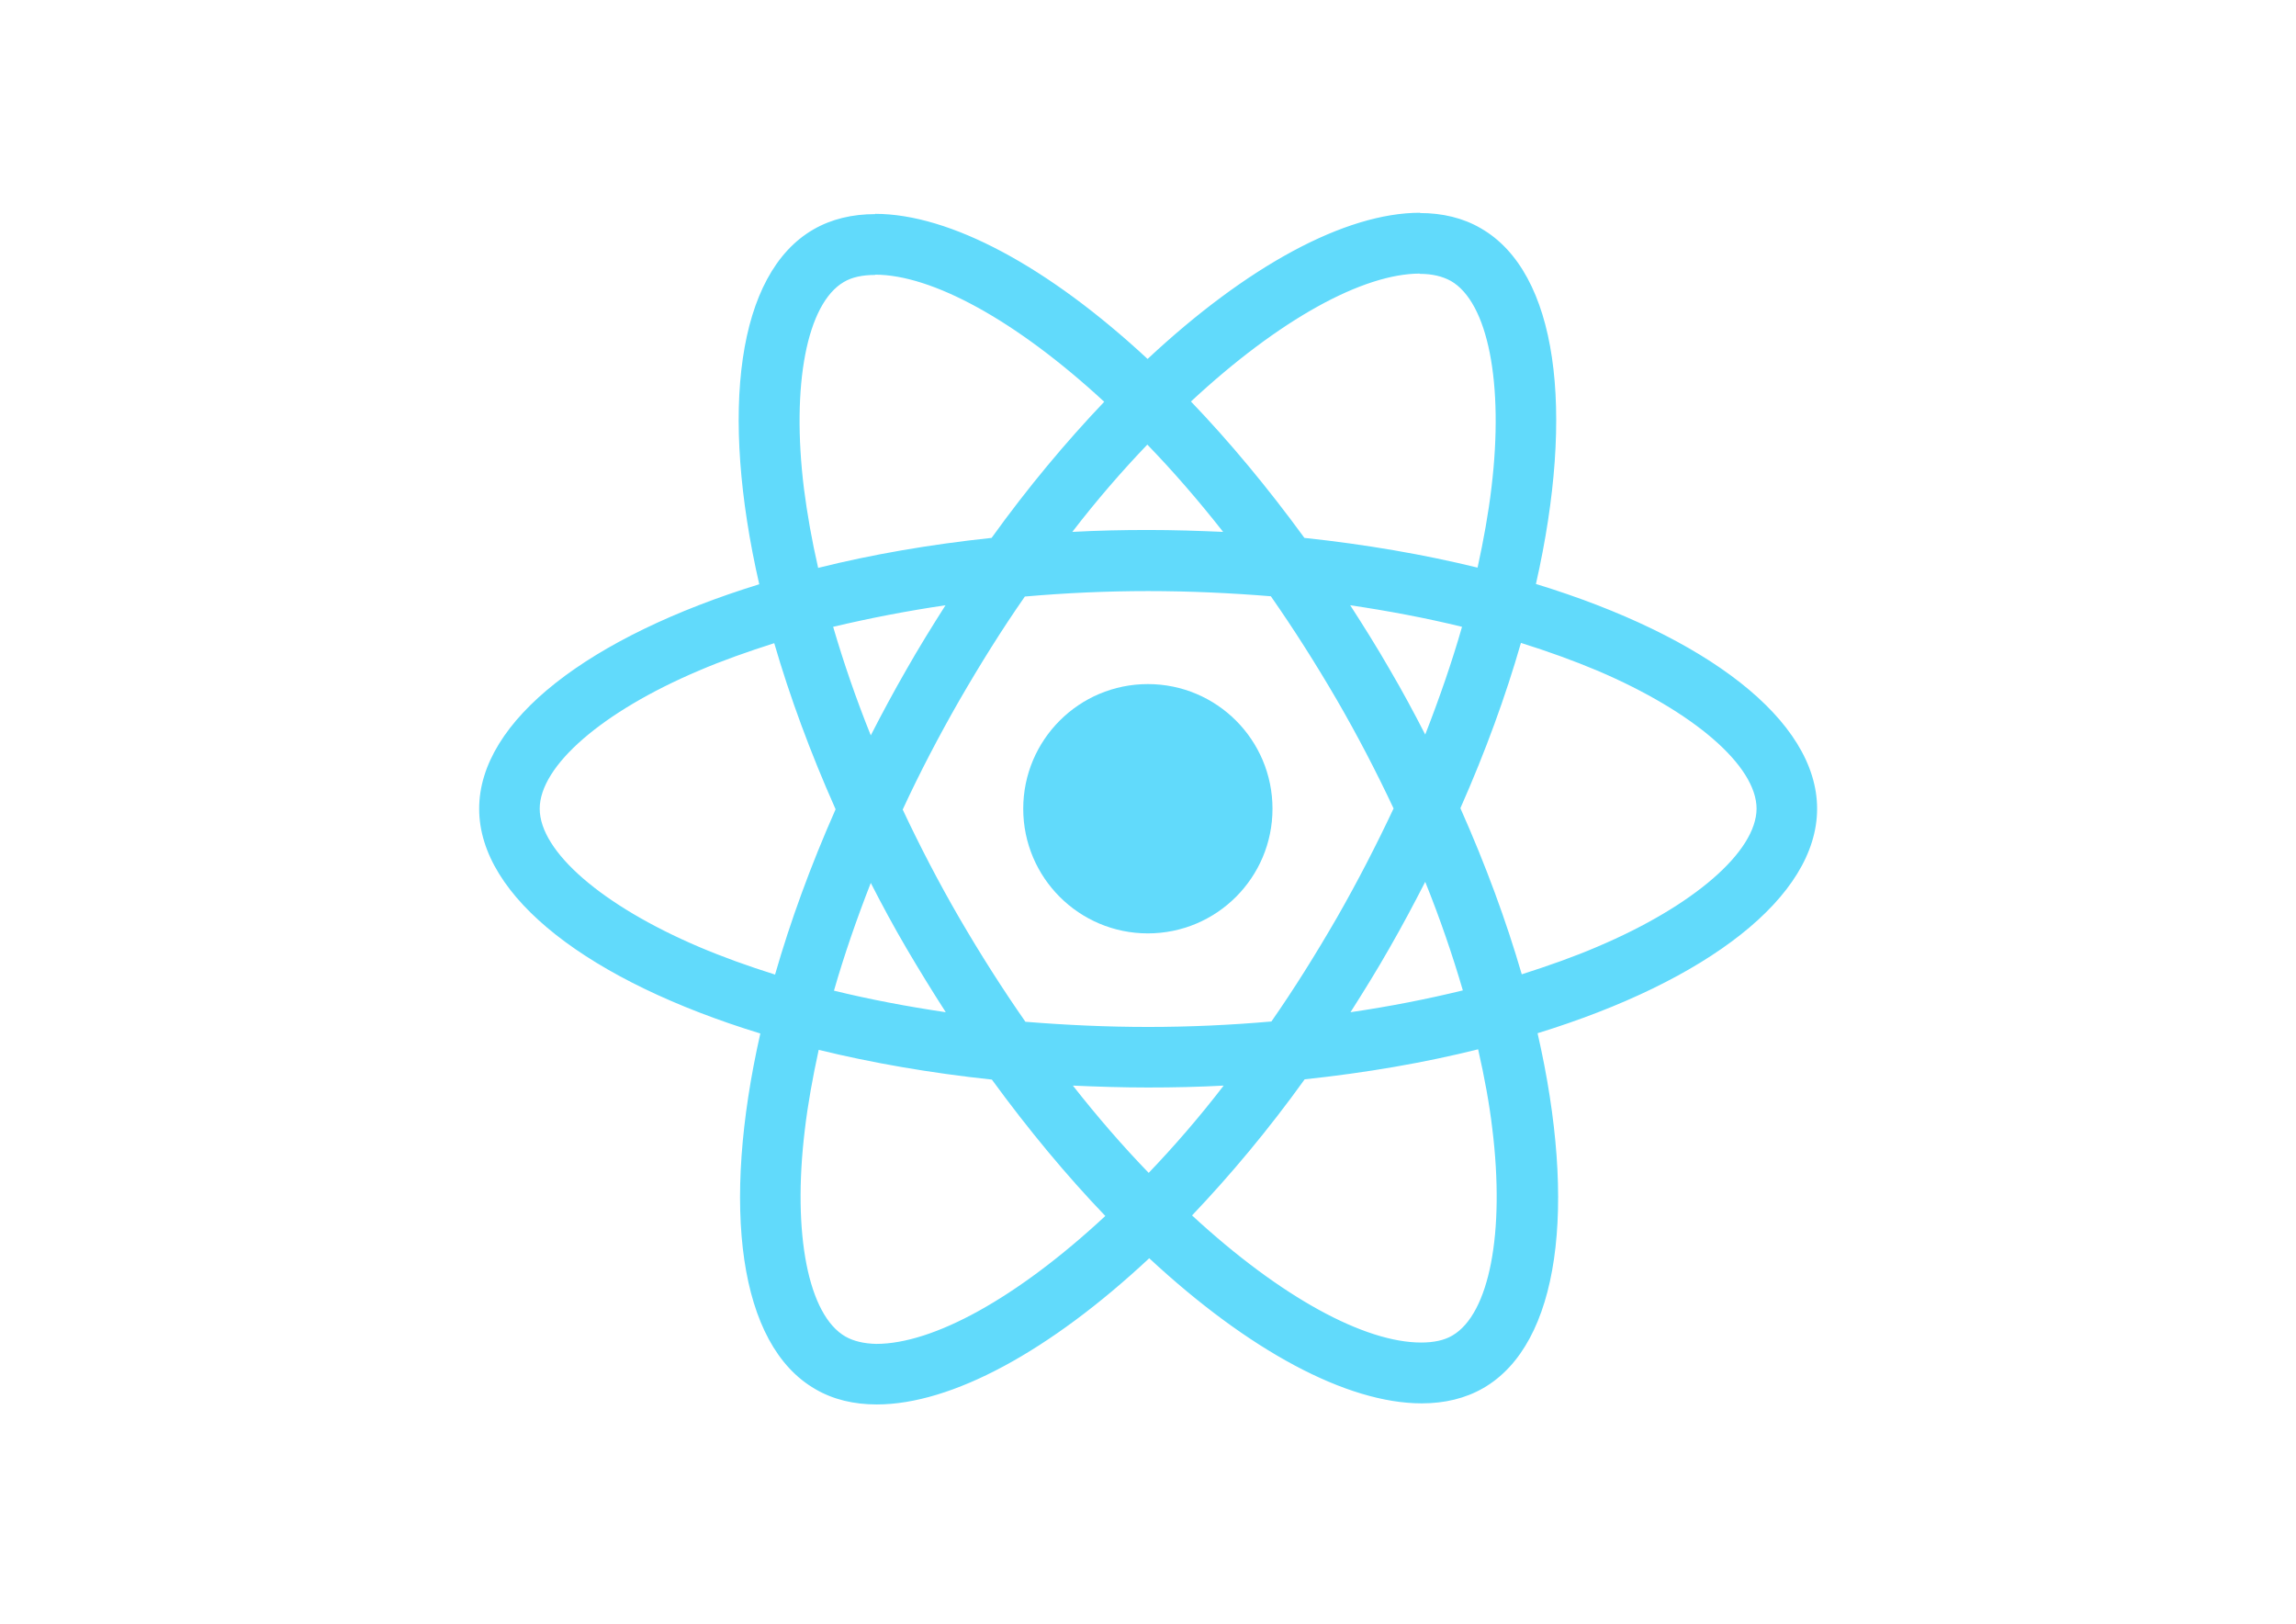
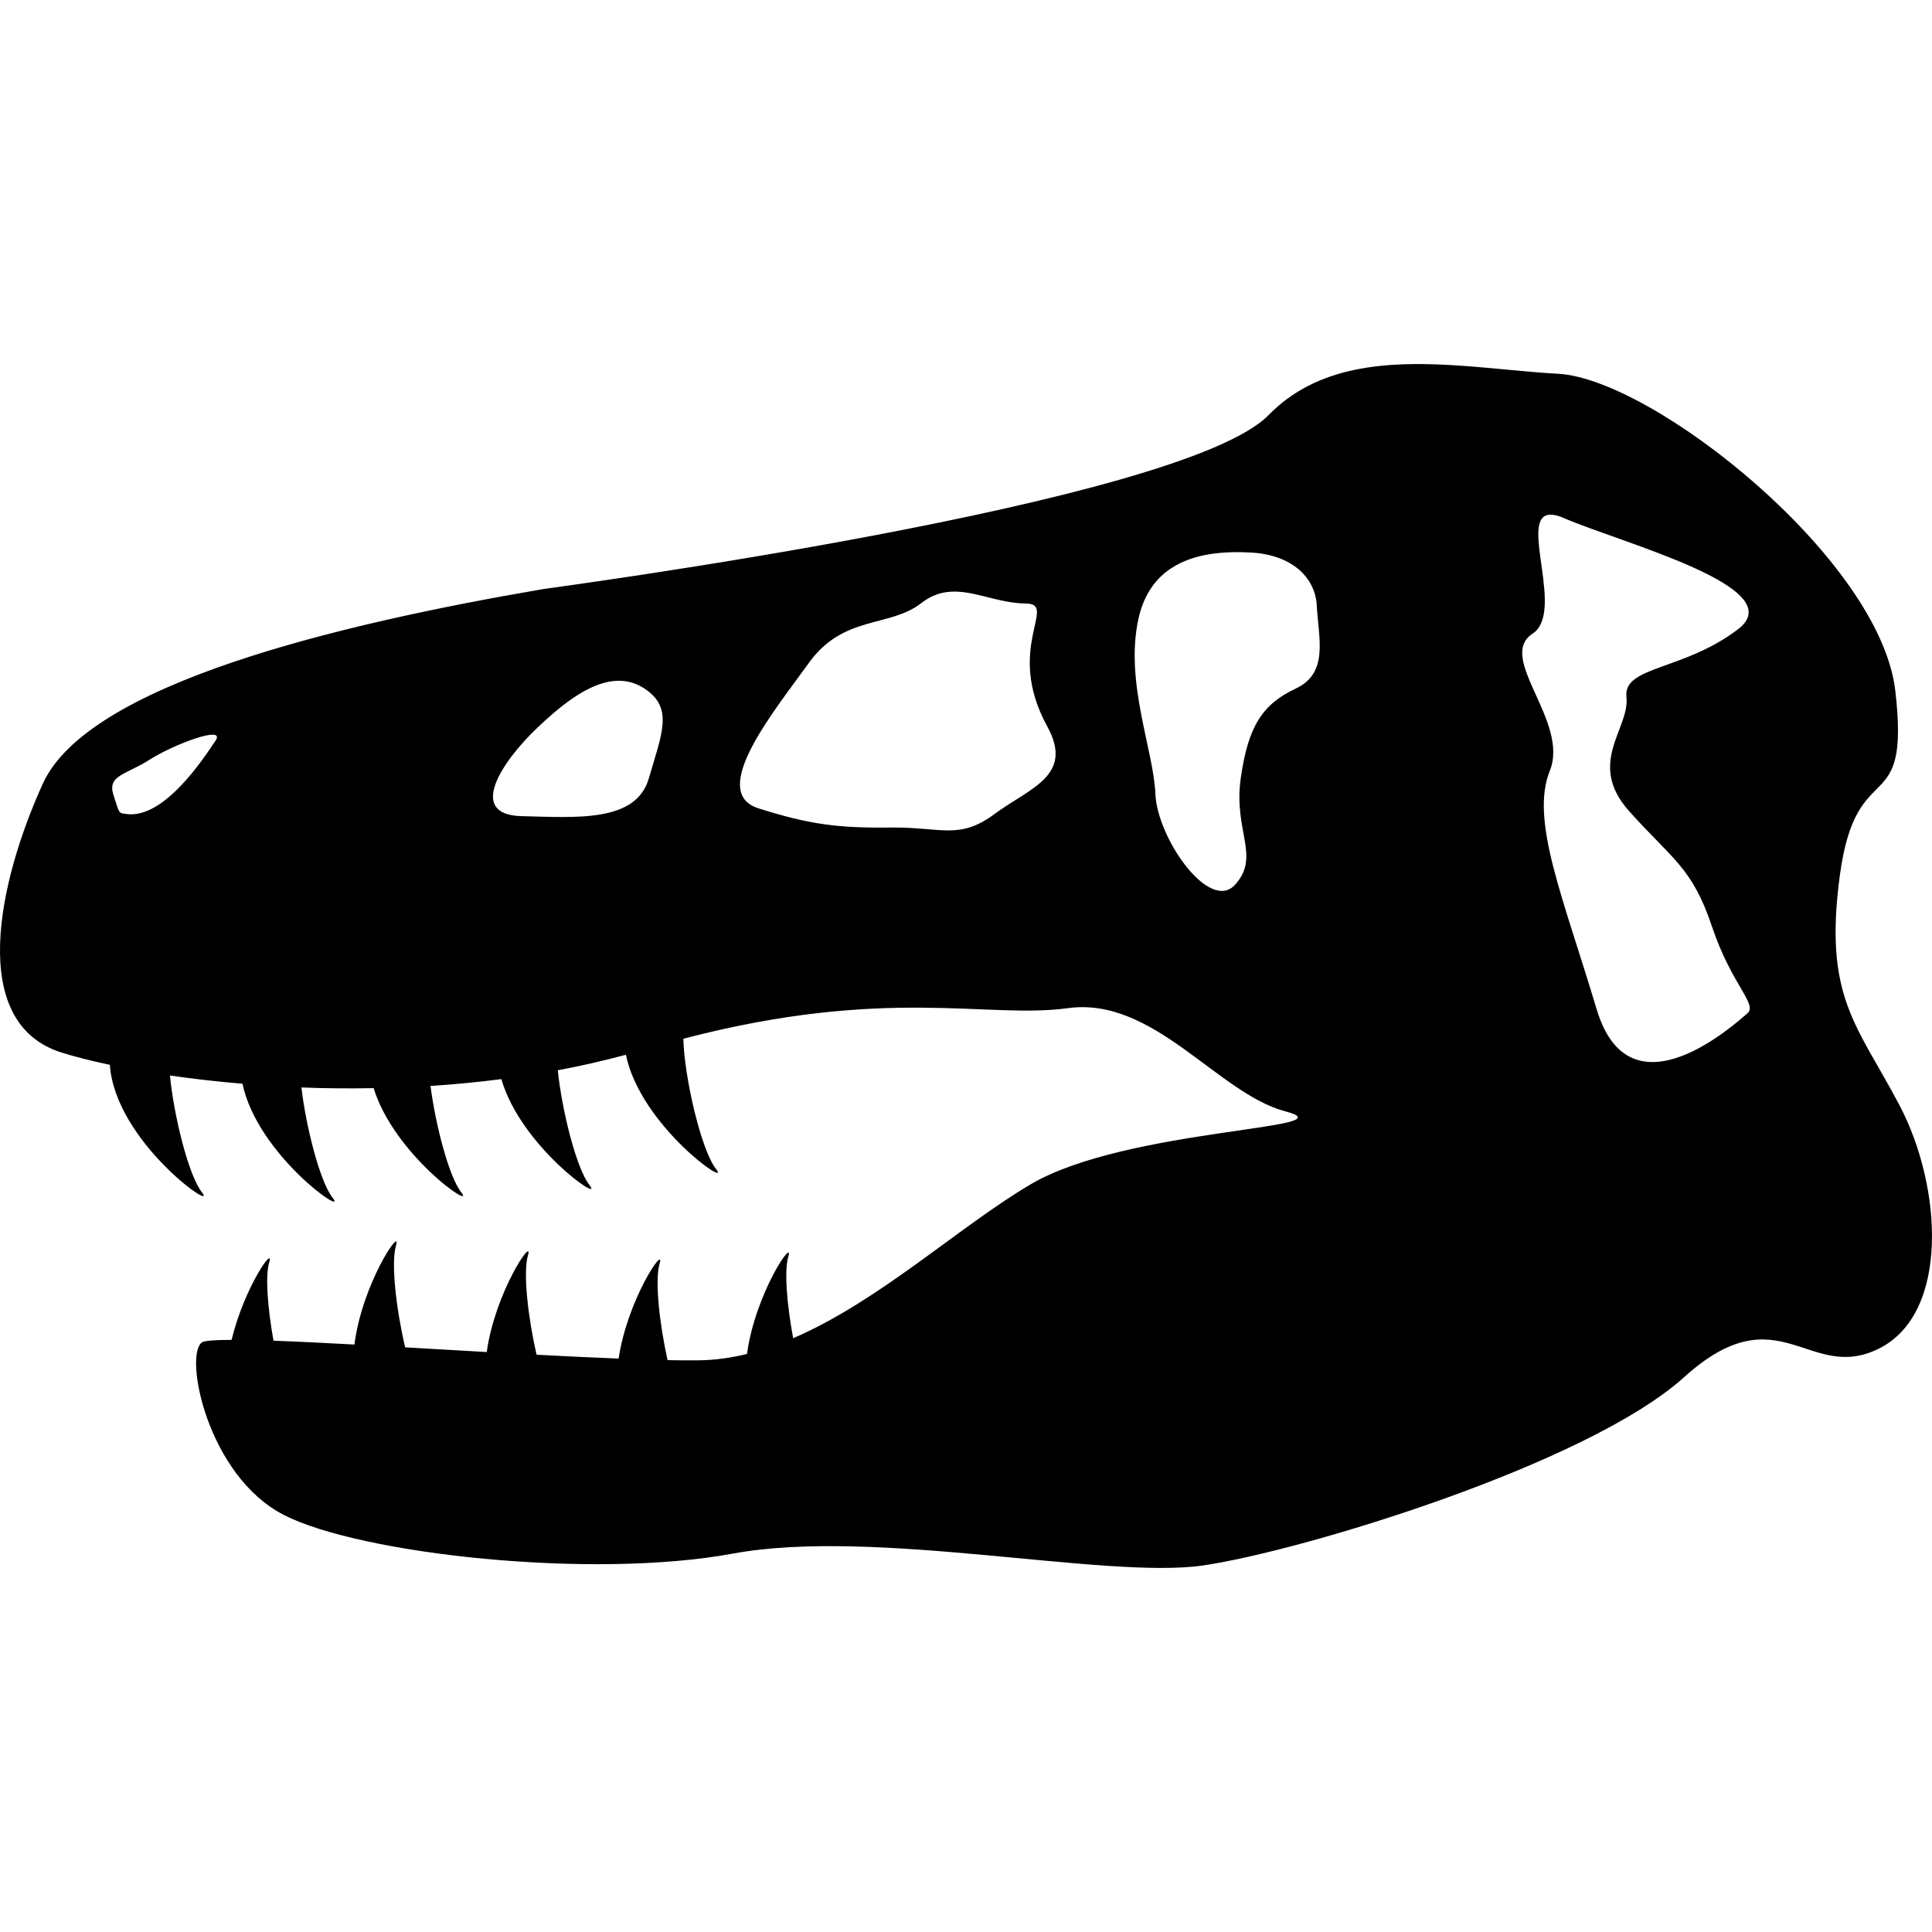
- <svg xmlns="http://www.w3.org/2000/svg" viewBox="0 0 841.9 595.3">
-   <g fill="#61DAFB">
-     <path d="M666.3 296.5c0-32.5-40.7-63.3-103.1-82.4 14.4-63.6 8-114.2-20.2-130.4-6.5-3.8-14.1-5.6-22.4-5.6v22.3c4.6 0 8.3.9 11.4 2.6 13.6 7.8 19.5 37.5 14.9 75.7-1.1 9.4-2.9 19.3-5.1 29.4-19.6-4.8-41-8.5-63.5-10.9-13.5-18.5-27.5-35.3-41.6-50 32.6-30.3 63.2-46.9 84-46.9V78c-27.5 0-63.5 19.6-99.9 53.6-36.4-33.8-72.4-53.2-99.9-53.2v22.3c20.7 0 51.4 16.5 84 46.6-14 14.7-28 31.4-41.3 49.9-22.6 2.4-44 6.1-63.6 11-2.3-10-4-19.7-5.2-29-4.7-38.2 1.1-67.9 14.6-75.8 3-1.8 6.9-2.6 11.5-2.6V78.5c-8.4 0-16 1.8-22.6 5.6-28.1 16.2-34.4 66.7-19.9 130.1-62.2 19.2-102.7 49.9-102.7 82.3 0 32.5 40.7 63.3 103.1 82.4-14.4 63.6-8 114.2 20.2 130.4 6.5 3.8 14.1 5.6 22.5 5.6 27.5 0 63.5-19.6 99.9-53.6 36.4 33.8 72.4 53.2 99.9 53.2 8.4 0 16-1.8 22.6-5.6 28.1-16.2 34.4-66.7 19.9-130.1 62-19.1 102.5-49.9 102.5-82.3zm-130.2-66.7c-3.7 12.9-8.3 26.2-13.5 39.5-4.1-8-8.4-16-13.1-24-4.6-8-9.5-15.8-14.4-23.4 14.2 2.1 27.9 4.7 41 7.9zm-45.8 106.5c-7.8 13.5-15.8 26.3-24.1 38.2-14.9 1.3-30 2-45.2 2-15.1 0-30.2-.7-45-1.9-8.3-11.9-16.4-24.6-24.2-38-7.6-13.1-14.5-26.4-20.8-39.8 6.2-13.4 13.2-26.8 20.7-39.9 7.8-13.5 15.8-26.3 24.1-38.2 14.9-1.3 30-2 45.2-2 15.1 0 30.2.7 45 1.9 8.3 11.9 16.4 24.6 24.2 38 7.6 13.1 14.5 26.4 20.8 39.8-6.3 13.4-13.2 26.8-20.7 39.9zm32.3-13c5.4 13.4 10 26.8 13.8 39.8-13.1 3.2-26.9 5.9-41.2 8 4.9-7.7 9.8-15.6 14.4-23.7 4.6-8 8.9-16.1 13-24.1zM421.2 430c-9.3-9.6-18.6-20.3-27.8-32 9 .4 18.2.7 27.5.7 9.4 0 18.7-.2 27.8-.7-9 11.7-18.3 22.4-27.5 32zm-74.4-58.9c-14.2-2.1-27.9-4.7-41-7.9 3.7-12.9 8.3-26.2 13.5-39.5 4.1 8 8.4 16 13.1 24 4.7 8 9.5 15.8 14.4 23.4zM420.7 163c9.3 9.6 18.6 20.3 27.8 32-9-.4-18.2-.7-27.5-.7-9.4 0-18.7.2-27.8.7 9-11.7 18.3-22.4 27.5-32zm-74 58.9c-4.9 7.7-9.8 15.6-14.4 23.7-4.6 8-8.9 16-13 24-5.4-13.4-10-26.8-13.8-39.8 13.1-3.1 26.9-5.8 41.2-7.9zm-90.5 125.2c-35.4-15.1-58.3-34.9-58.3-50.6 0-15.7 22.9-35.6 58.3-50.6 8.6-3.7 18-7 27.7-10.1 5.7 19.6 13.2 40 22.5 60.9-9.2 20.8-16.6 41.1-22.2 60.6-9.9-3.1-19.3-6.5-28-10.2zM310 490c-13.6-7.8-19.5-37.5-14.9-75.7 1.1-9.4 2.9-19.3 5.1-29.4 19.6 4.8 41 8.5 63.5 10.9 13.5 18.5 27.5 35.3 41.6 50-32.6 30.3-63.2 46.9-84 46.9-4.5-.1-8.3-1-11.3-2.7zm237.2-76.2c4.7 38.2-1.1 67.9-14.6 75.8-3 1.8-6.9 2.6-11.5 2.6-20.7 0-51.4-16.5-84-46.6 14-14.7 28-31.4 41.3-49.9 22.6-2.4 44-6.1 63.6-11 2.3 10.1 4.1 19.8 5.2 29.1zm38.5-66.7c-8.6 3.7-18 7-27.7 10.1-5.7-19.6-13.2-40-22.5-60.9 9.2-20.8 16.6-41.1 22.2-60.6 9.9 3.1 19.3 6.5 28.1 10.2 35.4 15.1 58.3 34.9 58.3 50.6-.1 15.7-23 35.6-58.4 50.6zM320.8 78.4z" />
-     <circle cx="420.9" cy="296.5" r="45.7" />
-     <path d="M520.5 78.1z" />
+ <svg xmlns="http://www.w3.org/2000/svg" id="svg8" version="1.1" viewBox="0 0 793.75 793.75" height="3000" width="3000">
+   <defs id="defs2">
+     <clipPath clipPathUnits="userSpaceOnUse" id="clipPath16">
+       <path d="M 0,192 H 192 V 0 H 0 Z" id="path18" />
+     </clipPath>
+     <clipPath clipPathUnits="userSpaceOnUse" id="clipPath26">
+       <path d="M -4.88281e-4,192 H 192 V -4.88281e-4 H -4.88281e-4 Z" id="path28" />
+     </clipPath>
+     <clipPath clipPathUnits="userSpaceOnUse" id="clipPath34">
+       <path d="M -4.88281e-4,192 H 192 V -4.88281e-4 H -4.88281e-4 Z" id="path36" />
+     </clipPath>
+     <clipPath clipPathUnits="userSpaceOnUse" id="clipPath38">
+       <path d="M 0,192 H 192 V 0 H 0 Z" id="path40" />
+     </clipPath>
+     <clipPath clipPathUnits="userSpaceOnUse" id="clipPath42">
+       <path d="M 0,192 H 192 V 0 H 0 Z" id="path44" />
+     </clipPath>
+     <clipPath clipPathUnits="userSpaceOnUse" id="clipPath116">
+       <path d="M 0,192 H 192 V -4.88281e-4 H 0 Z" id="path118" />
+     </clipPath>
+     <clipPath clipPathUnits="userSpaceOnUse" id="clipPath120">
+       <path d="M 0,192 H 192 V 4.88281e-4 H 0 Z" id="path122" />
+     </clipPath>
+     <clipPath clipPathUnits="userSpaceOnUse" id="clipPath124">
+       <path d="M 192,192 H 0 V 0 h 192 z" id="path126" />
+     </clipPath>
+     <pattern id="EMFhbasepattern" patternUnits="userSpaceOnUse" width="6" height="6" x="0" y="0" />
+     <pattern id="EMFhbasepattern-6" patternUnits="userSpaceOnUse" width="6" height="6" x="0" y="0" />
+     <pattern id="EMFhbasepattern-3" patternUnits="userSpaceOnUse" width="6" height="6" x="0" y="0" />
+     <pattern id="EMFhbasepattern-4" patternUnits="userSpaceOnUse" width="6" height="6" x="0" y="0" />
+     <pattern id="EMFhbasepattern-0" patternUnits="userSpaceOnUse" width="6" height="6" x="0" y="0" />
+     <pattern id="EMFhbasepattern-2" patternUnits="userSpaceOnUse" width="6" height="6" x="0" y="0" />
+     <pattern id="EMFhbasepattern-7" patternUnits="userSpaceOnUse" width="6" height="6" x="0" y="0" />
+     <pattern id="EMFhbasepattern-8" patternUnits="userSpaceOnUse" width="6" height="6" x="0" y="0" />
+     <pattern id="EMFhbasepattern-9" patternUnits="userSpaceOnUse" width="6" height="6" x="0" y="0" />
+     <pattern id="EMFhbasepattern-36" patternUnits="userSpaceOnUse" width="6" height="6" x="0" y="0" />
+     <pattern id="EMFhbasepattern-95" patternUnits="userSpaceOnUse" width="6" height="6" x="0" y="0" />
+     <pattern id="EMFhbasepattern-1" patternUnits="userSpaceOnUse" width="6" height="6" x="0" y="0" />
+   </defs>
+   <g id="layer1">
+     <path d="m 556.131,152.033 c -13.029,2.79 -25.017,8.331 -34.905,18.465 -35.787,36.678 -294.864,70.978 -298.028,71.519 -85.51,14.619 -187.052,39.187 -205.589,79.923 -18.537,40.735 -30.876,98.365 7.642,110.484 5.345,1.682 12.119,3.403 19.882,5.059 2.185,31.489 44.393,60.872 37.914,52.477 -5.593,-6.841 -11.734,-32.121 -13.209,-48.106 9.183,1.343 19.165,2.495 29.787,3.396 6.194,29.292 43.231,54.865 37.132,46.962 -5.291,-6.471 -11.063,-29.432 -12.923,-45.431 9.574,0.373 19.523,0.457 29.673,0.28 8.494,27.536 41.9,50.435 36.085,42.9 -5.114,-6.254 -10.674,-27.915 -12.721,-43.805 9.605,-0.619 19.335,-1.549 29.109,-2.81 8.099,27.878 42.181,51.27 36.311,43.666 -5.503,-6.73 -11.521,-31.284 -13.119,-47.301 9.37,-1.756 18.713,-3.874 27.961,-6.372 6.134,29.332 43.256,54.968 37.15,47.058 -6.301,-7.706 -13.289,-38.798 -13.522,-53.646 83.617,-21.833 124.787,-7.989 158.007,-12.559 35.243,-4.848 61.525,35.063 89.343,42.404 27.818,7.341 -65.194,6.72 -104.702,29.992 -29.17,17.183 -62.067,47.955 -97.541,63.203 -2.492,-13.383 -3.801,-27.759 -1.951,-33.658 2.203,-7.78 -13.637,15.378 -17.022,40.13 -6.48,1.579 -13.038,2.522 -19.664,2.618 -3.767,0.053 -8.217,0.012 -12.971,-0.075 -3.287,-14.858 -5.365,-32.96 -3.221,-39.795 2.174,-7.677 -13.221,14.772 -16.882,39.149 -10.471,-0.408 -21.714,-0.935 -33.72,-1.578 -3.44,-15.057 -5.687,-33.945 -3.486,-40.962 2.195,-7.752 -13.519,15.21 -16.982,39.859 -11.269,-0.643 -22.535,-1.301 -33.519,-1.932 -3.574,-15.206 -5.965,-34.802 -3.715,-41.977 2.224,-7.853 -13.942,15.815 -17.117,40.826 -12.285,-0.664 -23.734,-1.239 -33.253,-1.576 -2.327,-12.989 -3.511,-26.606 -1.723,-32.307 1.957,-6.913 -10.342,10.613 -15.492,31.965 -6.663,0.023 -11.209,0.31 -12.21,1.042 -7.455,5.448 2.296,54.87 33.743,70.925 31.447,16.054 126.382,26.559 184.448,15.838 58.066,-10.721 153.065,10.649 193.021,4.891 39.956,-5.758 157.819,-41.331 197.79,-77.404 38.993,-35.191 51.139,2.814 80.128,-11.771 28.989,-14.585 25.87,-66.53 8.384,-99.799 -17.485,-33.269 -31.386,-44.413 -24.525,-94.828 6.861,-50.415 29.037,-21.506 22.742,-75.604 -6.295,-54.098 -99.402,-128.081 -138.531,-130.207 -24.456,-1.329 -53.025,-6.449 -78.367,-2.559 -1.901,0.291 -3.783,0.631 -5.645,1.03 z m -167.419,91.255 c 10.238,-1.499 20.674,4.554 32.843,4.669 13.261,0.125 -8.973,18.275 8.72,50.519 11.129,20.282 -7.229,25.248 -21.747,36.002 -14.518,10.754 -21.804,5.248 -42.842,5.507 -21.038,0.259 -33.075,-1.218 -54.067,-7.882 -20.992,-6.664 6.592,-40.168 20.77,-59.845 14.176,-19.675 33.178,-14.361 46.093,-24.455 3.424,-2.676 6.819,-4.015 10.229,-4.515 z M 84.476,302.213 c 3.722,-0.808 5.761,-0.404 4.05,2.127 -4.564,6.748 -21.085,32.431 -36.731,30.07 -3.099,-0.468 -2.585,0.297 -5.192,-7.842 -2.608,-8.139 5.312,-8.286 14.84,-14.447 5.955,-3.85 16.83,-8.562 23.034,-9.909 z M 496.957,227.689 c 5.844,-0.95 11.771,-0.963 17.011,-0.678 16.77,0.911 26.389,10.201 27.012,21.745 0.729,13.506 5.047,27.678 -8.576,34.11 -13.624,6.433 -19.582,15.233 -22.657,36.914 -3.074,21.682 8.245,31.942 -2.285,43.655 -10.53,11.713 -32.03,-19.057 -32.773,-37.236 -0.744,-18.179 -12.672,-45.949 -6.972,-71.94 3.918,-17.869 16.383,-24.481 29.24,-26.571 z m -247.495,52.538 c 5.658,-1.233 11.18,-0.425 16.384,3.404 10.66,7.844 5.998,18.074 0.699,36.209 -5.299,18.135 -29.666,15.993 -52.257,15.465 -22.591,-0.527 -8.231,-22.365 6.644,-36.482 9.297,-8.823 19.099,-16.541 28.529,-18.596 z m 386.384,-68.651 c 1.597,-0.345 3.791,0.023 6.762,1.314 23.764,10.278 94.008,28.521 71.392,45.679 -22.616,17.157 -47.231,14.999 -45.785,27.857 1.446,12.858 -16.563,27.046 1.079,46.802 17.642,19.757 25.879,23.009 34.037,47.362 8.158,24.353 19.003,32.044 14.495,35.816 -4.509,3.772 -48.184,43.981 -61.858,-1.778 -13.674,-45.759 -27.437,-77.677 -19.247,-97.926 8.191,-20.249 -22.122,-46.545 -7.078,-56.364 13.164,-8.591 -4.977,-46.343 6.202,-48.761 z" style="fill:#000000;fill-opacity:1;stroke:none;stroke-width:0.265px;stroke-linecap:butt;stroke-linejoin:miter;stroke-opacity:1" id="path533" />
  </g>
</svg>
